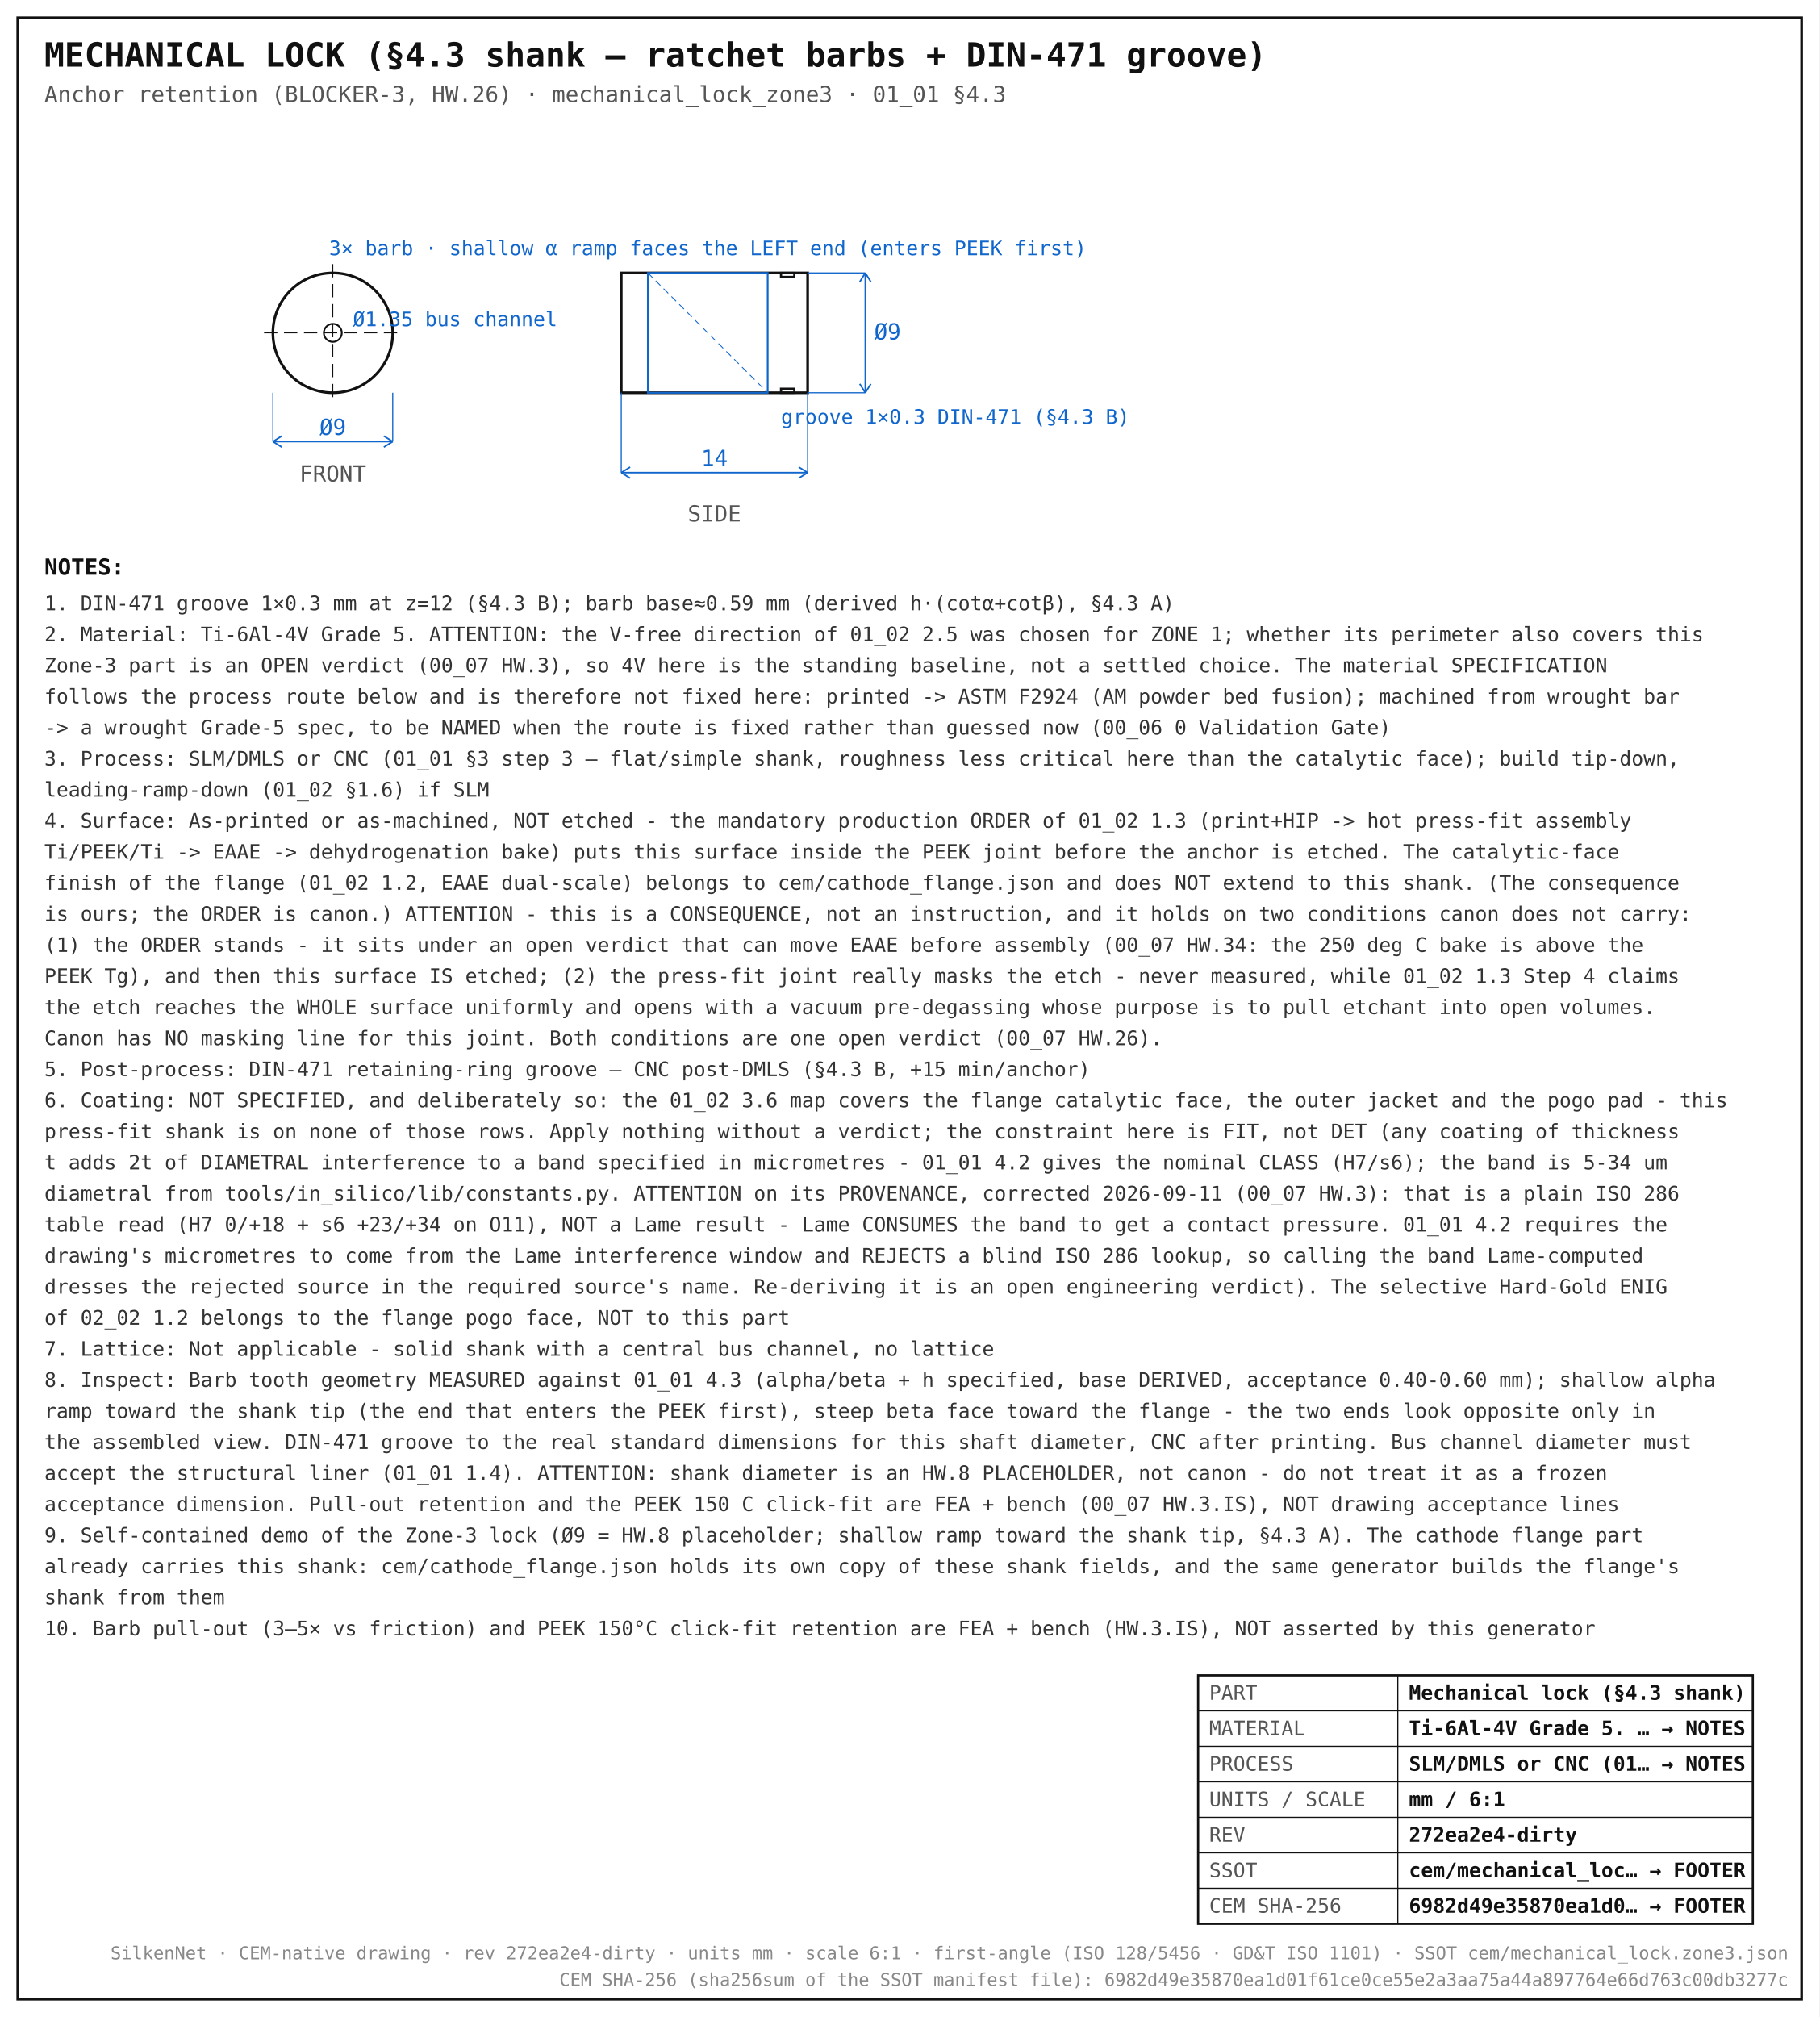
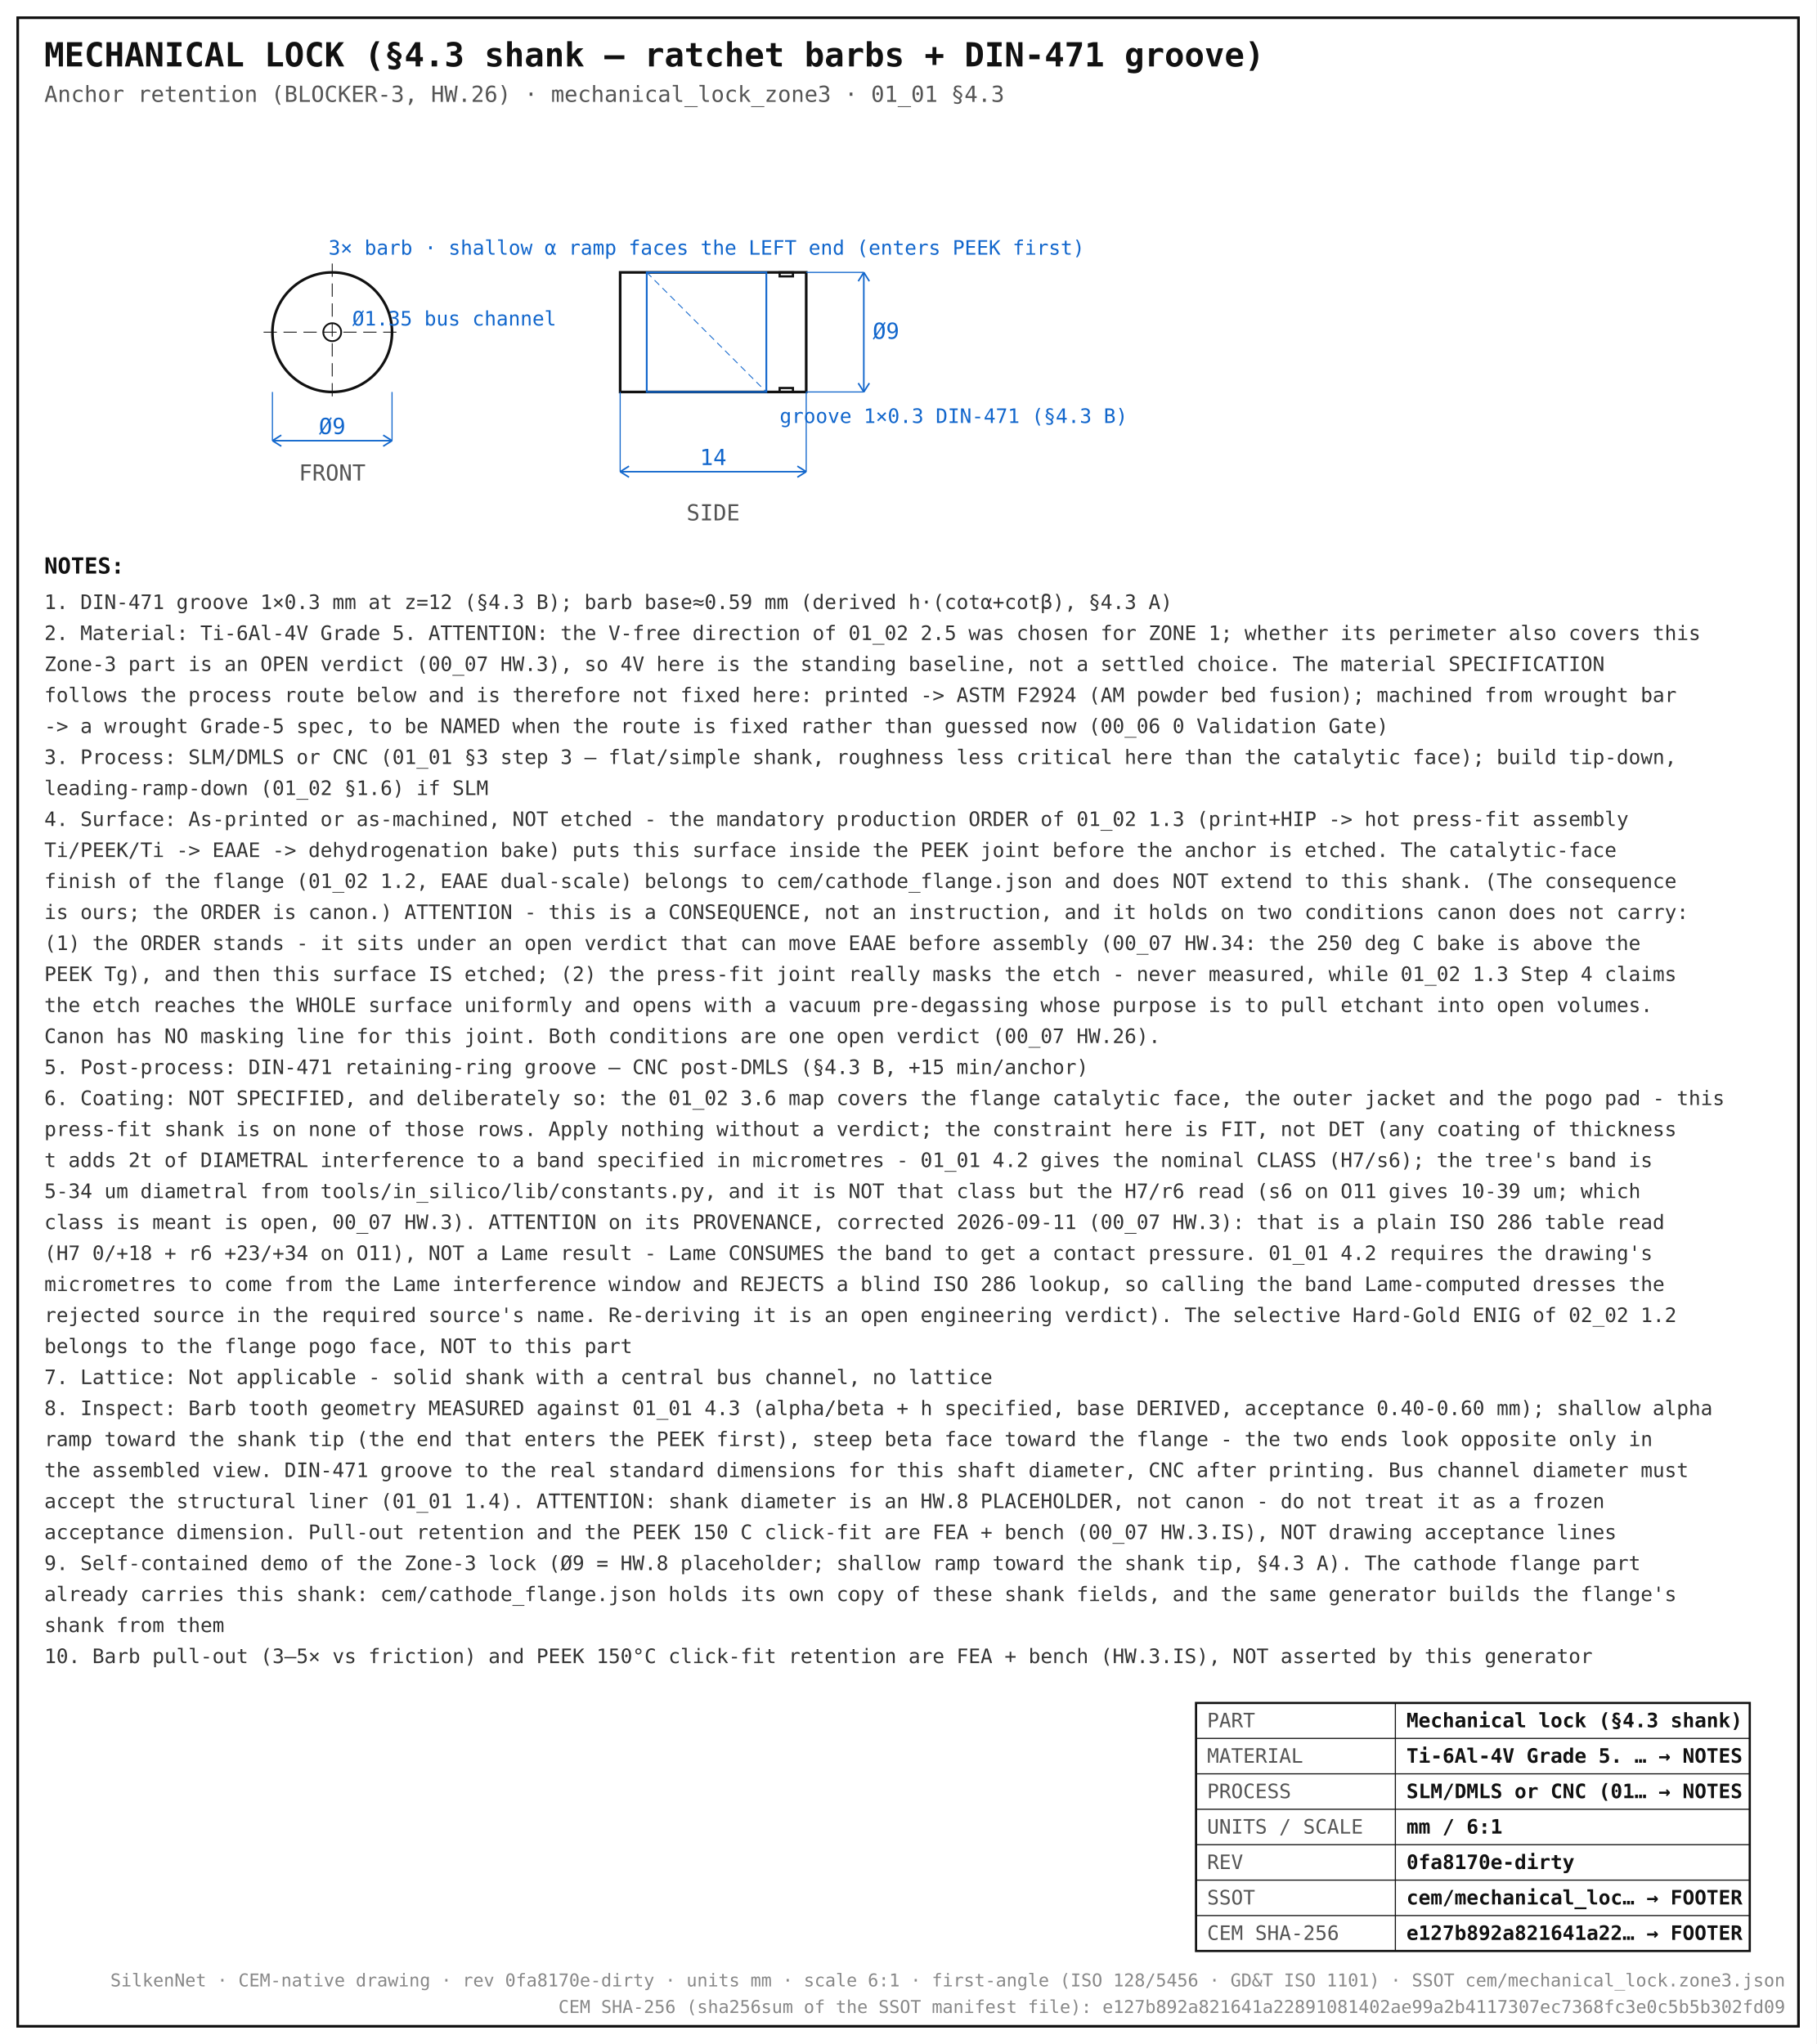
- <svg xmlns="http://www.w3.org/2000/svg" width="820" height="909" viewBox="0 0 820 909">
-   <rect x="0" y="0" width="820" height="909" fill="white" />
-   <rect x="8" y="8" width="804" height="893" fill="none" stroke="#111" stroke-width="1.2" />
+ <svg xmlns="http://www.w3.org/2000/svg" width="820" height="923" viewBox="0 0 820 923">
+   <rect x="0" y="0" width="820" height="923" fill="white" />
+   <rect x="8" y="8" width="804" height="907" fill="none" stroke="#111" stroke-width="1.2" />
  <text x="20" y="30" font-family="monospace" font-size="15" text-anchor="start" fill="#111" font-weight="bold">MECHANICAL LOCK  (§4.3 shank — ratchet barbs + DIN-471 groove)</text>
  <text x="20" y="46" font-family="monospace" font-size="10" text-anchor="start" fill="#555" font-weight="normal">Anchor retention (BLOCKER-3, HW.26) · mechanical_lock_zone3 · 01_01 §4.3</text>
  <circle cx="150" cy="150" r="27" fill="none" stroke="#111" stroke-width="1.2" />
  <circle cx="150" cy="150" r="4.05" fill="none" stroke="#111" stroke-width="0.8" />
  <line x1="119" y1="150" x2="181" y2="150" stroke="#111" stroke-width="0.4" stroke-dasharray="6 3" />
  <line x1="150" y1="119" x2="150" y2="181" stroke="#111" stroke-width="0.4" stroke-dasharray="6 3" />
  <text x="150" y="217" font-family="monospace" font-size="10" text-anchor="middle" fill="#555" font-weight="normal">FRONT</text>
  <line x1="123" y1="177" x2="123" y2="199" stroke="#1166cc" stroke-width="0.5" />
  <line x1="177" y1="177" x2="177" y2="199" stroke="#1166cc" stroke-width="0.5" />
  <line x1="123" y1="199" x2="177" y2="199" stroke="#1166cc" stroke-width="0.7" />
  <line x1="123" y1="199" x2="127" y2="196.5" stroke="#1166cc" stroke-width="0.7" />
  <line x1="123" y1="199" x2="127" y2="201.5" stroke="#1166cc" stroke-width="0.7" />
  <line x1="177" y1="199" x2="173" y2="196.5" stroke="#1166cc" stroke-width="0.7" />
  <line x1="177" y1="199" x2="173" y2="201.5" stroke="#1166cc" stroke-width="0.7" />
  <text x="150" y="196" font-family="monospace" font-size="10" text-anchor="middle" fill="#1166cc" font-weight="normal">Ø9</text>
  <text x="159.05" y="147" font-family="monospace" font-size="9" text-anchor="start" fill="#1166cc" font-weight="normal">Ø1.35 bus channel</text>
  <rect x="280" y="123" width="84" height="54" fill="none" stroke="#111" stroke-width="1.2" />
  <rect x="292" y="123" width="54" height="54" fill="none" stroke="#1166cc" stroke-width="0.8" />
  <line x1="292" y1="123" x2="346" y2="177" stroke="#1166cc" stroke-width="0.4" stroke-dasharray="3 2" />
  <text x="319" y="115" font-family="monospace" font-size="9" text-anchor="middle" fill="#1166cc" font-weight="normal">3× barb · shallow α ramp faces the LEFT end (enters PEEK first)</text>
  <rect x="352" y="123" width="6" height="1.8" fill="none" stroke="#111" stroke-width="1" />
  <rect x="352" y="175.2" width="6" height="1.8" fill="none" stroke="#111" stroke-width="1" />
  <text x="352" y="191" font-family="monospace" font-size="9" text-anchor="start" fill="#1166cc" font-weight="normal">groove 1×0.3 DIN-471 (§4.3 B)</text>
  <text x="322" y="235" font-family="monospace" font-size="10" text-anchor="middle" fill="#555" font-weight="normal">SIDE</text>
  <line x1="280" y1="177" x2="280" y2="213" stroke="#1166cc" stroke-width="0.5" />
  <line x1="364" y1="177" x2="364" y2="213" stroke="#1166cc" stroke-width="0.5" />
  <line x1="280" y1="213" x2="364" y2="213" stroke="#1166cc" stroke-width="0.7" />
  <line x1="280" y1="213" x2="284" y2="210.5" stroke="#1166cc" stroke-width="0.7" />
  <line x1="280" y1="213" x2="284" y2="215.5" stroke="#1166cc" stroke-width="0.7" />
  <line x1="364" y1="213" x2="360" y2="210.5" stroke="#1166cc" stroke-width="0.7" />
  <line x1="364" y1="213" x2="360" y2="215.5" stroke="#1166cc" stroke-width="0.7" />
  <text x="322" y="210" font-family="monospace" font-size="10" text-anchor="middle" fill="#1166cc" font-weight="normal">14</text>
  <line x1="364" y1="123" x2="390" y2="123" stroke="#1166cc" stroke-width="0.5" />
  <line x1="364" y1="177" x2="390" y2="177" stroke="#1166cc" stroke-width="0.5" />
  <line x1="390" y1="123" x2="390" y2="177" stroke="#1166cc" stroke-width="0.7" />
  <line x1="390" y1="123" x2="387.5" y2="127" stroke="#1166cc" stroke-width="0.7" />
  <line x1="390" y1="123" x2="392.5" y2="127" stroke="#1166cc" stroke-width="0.7" />
  <line x1="390" y1="177" x2="387.5" y2="173" stroke="#1166cc" stroke-width="0.7" />
  <line x1="390" y1="177" x2="392.5" y2="173" stroke="#1166cc" stroke-width="0.7" />
  <text x="394" y="153" font-family="monospace" font-size="10" text-anchor="start" fill="#1166cc" font-weight="normal">Ø9</text>
  <text x="20" y="259" font-family="monospace" font-size="10" text-anchor="start" fill="#111" font-weight="bold">NOTES:</text>
  <text x="20" y="275" font-family="monospace" font-size="9" text-anchor="start" fill="#333" font-weight="normal">1. DIN-471 groove 1×0.3 mm at z=12 (§4.3 B); barb base≈0.59 mm (derived h·(cotα+cotβ), §4.3 A)</text>
  <text x="20" y="289" font-family="monospace" font-size="9" text-anchor="start" fill="#333" font-weight="normal">2. Material: Ti-6Al-4V Grade 5. ATTENTION: the V-free direction of 01_02 2.5 was chosen for ZONE 1; whether its perimeter also covers this</text>
  <text x="20" y="303" font-family="monospace" font-size="9" text-anchor="start" fill="#333" font-weight="normal">   Zone-3 part is an OPEN verdict (00_07 HW.3), so 4V here is the standing baseline, not a settled choice. The material SPECIFICATION</text>
  <text x="20" y="317" font-family="monospace" font-size="9" text-anchor="start" fill="#333" font-weight="normal">   follows the process route below and is therefore not fixed here: printed -&gt; ASTM F2924 (AM powder bed fusion); machined from wrought bar</text>
  <text x="20" y="331" font-family="monospace" font-size="9" text-anchor="start" fill="#333" font-weight="normal">   -&gt; a wrought Grade-5 spec, to be NAMED when the route is fixed rather than guessed now (00_06 0 Validation Gate)</text>
  <text x="20" y="345" font-family="monospace" font-size="9" text-anchor="start" fill="#333" font-weight="normal">3. Process: SLM/DMLS or CNC (01_01 §3 step 3 — flat/simple shank, roughness less critical here than the catalytic face); build tip-down,</text>
  <text x="20" y="359" font-family="monospace" font-size="9" text-anchor="start" fill="#333" font-weight="normal">   leading-ramp-down (01_02 §1.6) if SLM</text>
  <text x="20" y="373" font-family="monospace" font-size="9" text-anchor="start" fill="#333" font-weight="normal">4. Surface: As-printed or as-machined, NOT etched - the mandatory production ORDER of 01_02 1.3 (print+HIP -&gt; hot press-fit assembly</text>
  <text x="20" y="387" font-family="monospace" font-size="9" text-anchor="start" fill="#333" font-weight="normal">   Ti/PEEK/Ti -&gt; EAAE -&gt; dehydrogenation bake) puts this surface inside the PEEK joint before the anchor is etched. The catalytic-face</text>
  <text x="20" y="401" font-family="monospace" font-size="9" text-anchor="start" fill="#333" font-weight="normal">   finish of the flange (01_02 1.2, EAAE dual-scale) belongs to cem/cathode_flange.json and does NOT extend to this shank. (The consequence</text>
  <text x="20" y="415" font-family="monospace" font-size="9" text-anchor="start" fill="#333" font-weight="normal">   is ours; the ORDER is canon.) ATTENTION - this is a CONSEQUENCE, not an instruction, and it holds on two conditions canon does not carry:</text>
  <text x="20" y="429" font-family="monospace" font-size="9" text-anchor="start" fill="#333" font-weight="normal">   (1) the ORDER stands - it sits under an open verdict that can move EAAE before assembly (00_07 HW.34: the 250 deg C bake is above the</text>
  <text x="20" y="443" font-family="monospace" font-size="9" text-anchor="start" fill="#333" font-weight="normal">   PEEK Tg), and then this surface IS etched; (2) the press-fit joint really masks the etch - never measured, while 01_02 1.3 Step 4 claims</text>
  <text x="20" y="457" font-family="monospace" font-size="9" text-anchor="start" fill="#333" font-weight="normal">   the etch reaches the WHOLE surface uniformly and opens with a vacuum pre-degassing whose purpose is to pull etchant into open volumes.</text>
  <text x="20" y="471" font-family="monospace" font-size="9" text-anchor="start" fill="#333" font-weight="normal">   Canon has NO masking line for this joint. Both conditions are one open verdict (00_07 HW.26).</text>
  <text x="20" y="485" font-family="monospace" font-size="9" text-anchor="start" fill="#333" font-weight="normal">5. Post-process: DIN-471 retaining-ring groove — CNC post-DMLS (§4.3 B, +15 min/anchor)</text>
  <text x="20" y="499" font-family="monospace" font-size="9" text-anchor="start" fill="#333" font-weight="normal">6. Coating: NOT SPECIFIED, and deliberately so: the 01_02 3.6 map covers the flange catalytic face, the outer jacket and the pogo pad - this</text>
  <text x="20" y="513" font-family="monospace" font-size="9" text-anchor="start" fill="#333" font-weight="normal">   press-fit shank is on none of those rows. Apply nothing without a verdict; the constraint here is FIT, not DET (any coating of thickness</text>
-   <text x="20" y="527" font-family="monospace" font-size="9" text-anchor="start" fill="#333" font-weight="normal">   t adds 2t of DIAMETRAL interference to a band specified in micrometres - 01_01 4.2 gives the nominal CLASS (H7/s6); the band is 5-34 um</text>
-   <text x="20" y="541" font-family="monospace" font-size="9" text-anchor="start" fill="#333" font-weight="normal">   diametral from tools/in_silico/lib/constants.py. ATTENTION on its PROVENANCE, corrected 2026-09-11 (00_07 HW.3): that is a plain ISO 286</text>
-   <text x="20" y="555" font-family="monospace" font-size="9" text-anchor="start" fill="#333" font-weight="normal">   table read (H7 0/+18 + s6 +23/+34 on O11), NOT a Lame result - Lame CONSUMES the band to get a contact pressure. 01_01 4.2 requires the</text>
-   <text x="20" y="569" font-family="monospace" font-size="9" text-anchor="start" fill="#333" font-weight="normal">   drawing's micrometres to come from the Lame interference window and REJECTS a blind ISO 286 lookup, so calling the band Lame-computed</text>
-   <text x="20" y="583" font-family="monospace" font-size="9" text-anchor="start" fill="#333" font-weight="normal">   dresses the rejected source in the required source's name. Re-deriving it is an open engineering verdict). The selective Hard-Gold ENIG</text>
-   <text x="20" y="597" font-family="monospace" font-size="9" text-anchor="start" fill="#333" font-weight="normal">   of 02_02 1.2 belongs to the flange pogo face, NOT to this part</text>
-   <text x="20" y="611" font-family="monospace" font-size="9" text-anchor="start" fill="#333" font-weight="normal">7. Lattice: Not applicable - solid shank with a central bus channel, no lattice</text>
-   <text x="20" y="625" font-family="monospace" font-size="9" text-anchor="start" fill="#333" font-weight="normal">8. Inspect: Barb tooth geometry MEASURED against 01_01 4.3 (alpha/beta + h specified, base DERIVED, acceptance 0.40-0.60 mm); shallow alpha</text>
-   <text x="20" y="639" font-family="monospace" font-size="9" text-anchor="start" fill="#333" font-weight="normal">   ramp toward the shank tip (the end that enters the PEEK first), steep beta face toward the flange - the two ends look opposite only in</text>
-   <text x="20" y="653" font-family="monospace" font-size="9" text-anchor="start" fill="#333" font-weight="normal">   the assembled view. DIN-471 groove to the real standard dimensions for this shaft diameter, CNC after printing. Bus channel diameter must</text>
-   <text x="20" y="667" font-family="monospace" font-size="9" text-anchor="start" fill="#333" font-weight="normal">   accept the structural liner (01_01 1.4). ATTENTION: shank diameter is an HW.8 PLACEHOLDER, not canon - do not treat it as a frozen</text>
-   <text x="20" y="681" font-family="monospace" font-size="9" text-anchor="start" fill="#333" font-weight="normal">   acceptance dimension. Pull-out retention and the PEEK 150 C click-fit are FEA + bench (00_07 HW.3.IS), NOT drawing acceptance lines</text>
-   <text x="20" y="695" font-family="monospace" font-size="9" text-anchor="start" fill="#333" font-weight="normal">9. Self-contained demo of the Zone-3 lock (Ø9 = HW.8 placeholder; shallow ramp toward the shank tip, §4.3 A). The cathode flange part</text>
-   <text x="20" y="709" font-family="monospace" font-size="9" text-anchor="start" fill="#333" font-weight="normal">   already carries this shank: cem/cathode_flange.json holds its own copy of these shank fields, and the same generator builds the flange's</text>
-   <text x="20" y="723" font-family="monospace" font-size="9" text-anchor="start" fill="#333" font-weight="normal">   shank from them</text>
-   <text x="20" y="737" font-family="monospace" font-size="9" text-anchor="start" fill="#333" font-weight="normal">10. Barb pull-out (3–5× vs friction) and PEEK 150°C click-fit retention are FEA + bench (HW.3.IS), NOT asserted by this generator</text>
-   <rect x="540" y="755" width="250" height="112" fill="none" stroke="#111" stroke-width="1" />
-   <line x1="630" y1="755" x2="630" y2="771" stroke="#111" stroke-width="0.5" />
-   <text x="545" y="766" font-family="monospace" font-size="9" text-anchor="start" fill="#555" font-weight="normal">PART</text>
-   <text x="635" y="766" font-family="monospace" font-size="9" text-anchor="start" fill="#111" font-weight="bold">Mechanical lock (§4.3 shank)</text>
-   <line x1="540" y1="771" x2="790" y2="771" stroke="#111" stroke-width="0.5" />
-   <line x1="630" y1="771" x2="630" y2="787" stroke="#111" stroke-width="0.5" />
-   <text x="545" y="782" font-family="monospace" font-size="9" text-anchor="start" fill="#555" font-weight="normal">MATERIAL</text>
-   <text x="635" y="782" font-family="monospace" font-size="9" text-anchor="start" fill="#111" font-weight="bold">Ti-6Al-4V Grade 5. … → NOTES</text>
-   <line x1="540" y1="787" x2="790" y2="787" stroke="#111" stroke-width="0.5" />
-   <line x1="630" y1="787" x2="630" y2="803" stroke="#111" stroke-width="0.5" />
-   <text x="545" y="798" font-family="monospace" font-size="9" text-anchor="start" fill="#555" font-weight="normal">PROCESS</text>
-   <text x="635" y="798" font-family="monospace" font-size="9" text-anchor="start" fill="#111" font-weight="bold">SLM/DMLS or CNC (01… → NOTES</text>
-   <line x1="540" y1="803" x2="790" y2="803" stroke="#111" stroke-width="0.5" />
-   <line x1="630" y1="803" x2="630" y2="819" stroke="#111" stroke-width="0.5" />
-   <text x="545" y="814" font-family="monospace" font-size="9" text-anchor="start" fill="#555" font-weight="normal">UNITS / SCALE</text>
-   <text x="635" y="814" font-family="monospace" font-size="9" text-anchor="start" fill="#111" font-weight="bold">mm / 6:1</text>
-   <line x1="540" y1="819" x2="790" y2="819" stroke="#111" stroke-width="0.5" />
-   <line x1="630" y1="819" x2="630" y2="835" stroke="#111" stroke-width="0.5" />
-   <text x="545" y="830" font-family="monospace" font-size="9" text-anchor="start" fill="#555" font-weight="normal">REV</text>
-   <text x="635" y="830" font-family="monospace" font-size="9" text-anchor="start" fill="#111" font-weight="bold">272ea2e4-dirty</text>
-   <line x1="540" y1="835" x2="790" y2="835" stroke="#111" stroke-width="0.5" />
-   <line x1="630" y1="835" x2="630" y2="851" stroke="#111" stroke-width="0.5" />
-   <text x="545" y="846" font-family="monospace" font-size="9" text-anchor="start" fill="#555" font-weight="normal">SSOT</text>
-   <text x="635" y="846" font-family="monospace" font-size="9" text-anchor="start" fill="#111" font-weight="bold">cem/mechanical_loc… → FOOTER</text>
-   <line x1="540" y1="851" x2="790" y2="851" stroke="#111" stroke-width="0.5" />
-   <line x1="630" y1="851" x2="630" y2="867" stroke="#111" stroke-width="0.5" />
-   <text x="545" y="862" font-family="monospace" font-size="9" text-anchor="start" fill="#555" font-weight="normal">CEM SHA-256</text>
-   <text x="635" y="862" font-family="monospace" font-size="9" text-anchor="start" fill="#111" font-weight="bold">6982d49e35870ea1d0… → FOOTER</text>
-   <text x="806" y="883" font-family="monospace" font-size="8" text-anchor="end" fill="#888" font-weight="normal">SilkenNet · CEM-native drawing · rev 272ea2e4-dirty · units mm · scale 6:1 · first-angle (ISO 128/5456 · GD&amp;T ISO 1101) · SSOT cem/mechanical_lock.zone3.json</text>
-   <text x="806" y="895" font-family="monospace" font-size="8" text-anchor="end" fill="#888" font-weight="normal">CEM SHA-256 (sha256sum of the SSOT manifest file): 6982d49e35870ea1d01f61ce0ce55e2a3aa75a44a897764e66d763c00db3277c</text>
+   <text x="20" y="527" font-family="monospace" font-size="9" text-anchor="start" fill="#333" font-weight="normal">   t adds 2t of DIAMETRAL interference to a band specified in micrometres - 01_01 4.2 gives the nominal CLASS (H7/s6); the tree's band is</text>
+   <text x="20" y="541" font-family="monospace" font-size="9" text-anchor="start" fill="#333" font-weight="normal">   5-34 um diametral from tools/in_silico/lib/constants.py, and it is NOT that class but the H7/r6 read (s6 on O11 gives 10-39 um; which</text>
+   <text x="20" y="555" font-family="monospace" font-size="9" text-anchor="start" fill="#333" font-weight="normal">   class is meant is open, 00_07 HW.3). ATTENTION on its PROVENANCE, corrected 2026-09-11 (00_07 HW.3): that is a plain ISO 286 table read</text>
+   <text x="20" y="569" font-family="monospace" font-size="9" text-anchor="start" fill="#333" font-weight="normal">   (H7 0/+18 + r6 +23/+34 on O11), NOT a Lame result - Lame CONSUMES the band to get a contact pressure. 01_01 4.2 requires the drawing's</text>
+   <text x="20" y="583" font-family="monospace" font-size="9" text-anchor="start" fill="#333" font-weight="normal">   micrometres to come from the Lame interference window and REJECTS a blind ISO 286 lookup, so calling the band Lame-computed dresses the</text>
+   <text x="20" y="597" font-family="monospace" font-size="9" text-anchor="start" fill="#333" font-weight="normal">   rejected source in the required source's name. Re-deriving it is an open engineering verdict). The selective Hard-Gold ENIG of 02_02 1.2</text>
+   <text x="20" y="611" font-family="monospace" font-size="9" text-anchor="start" fill="#333" font-weight="normal">   belongs to the flange pogo face, NOT to this part</text>
+   <text x="20" y="625" font-family="monospace" font-size="9" text-anchor="start" fill="#333" font-weight="normal">7. Lattice: Not applicable - solid shank with a central bus channel, no lattice</text>
+   <text x="20" y="639" font-family="monospace" font-size="9" text-anchor="start" fill="#333" font-weight="normal">8. Inspect: Barb tooth geometry MEASURED against 01_01 4.3 (alpha/beta + h specified, base DERIVED, acceptance 0.40-0.60 mm); shallow alpha</text>
+   <text x="20" y="653" font-family="monospace" font-size="9" text-anchor="start" fill="#333" font-weight="normal">   ramp toward the shank tip (the end that enters the PEEK first), steep beta face toward the flange - the two ends look opposite only in</text>
+   <text x="20" y="667" font-family="monospace" font-size="9" text-anchor="start" fill="#333" font-weight="normal">   the assembled view. DIN-471 groove to the real standard dimensions for this shaft diameter, CNC after printing. Bus channel diameter must</text>
+   <text x="20" y="681" font-family="monospace" font-size="9" text-anchor="start" fill="#333" font-weight="normal">   accept the structural liner (01_01 1.4). ATTENTION: shank diameter is an HW.8 PLACEHOLDER, not canon - do not treat it as a frozen</text>
+   <text x="20" y="695" font-family="monospace" font-size="9" text-anchor="start" fill="#333" font-weight="normal">   acceptance dimension. Pull-out retention and the PEEK 150 C click-fit are FEA + bench (00_07 HW.3.IS), NOT drawing acceptance lines</text>
+   <text x="20" y="709" font-family="monospace" font-size="9" text-anchor="start" fill="#333" font-weight="normal">9. Self-contained demo of the Zone-3 lock (Ø9 = HW.8 placeholder; shallow ramp toward the shank tip, §4.3 A). The cathode flange part</text>
+   <text x="20" y="723" font-family="monospace" font-size="9" text-anchor="start" fill="#333" font-weight="normal">   already carries this shank: cem/cathode_flange.json holds its own copy of these shank fields, and the same generator builds the flange's</text>
+   <text x="20" y="737" font-family="monospace" font-size="9" text-anchor="start" fill="#333" font-weight="normal">   shank from them</text>
+   <text x="20" y="751" font-family="monospace" font-size="9" text-anchor="start" fill="#333" font-weight="normal">10. Barb pull-out (3–5× vs friction) and PEEK 150°C click-fit retention are FEA + bench (HW.3.IS), NOT asserted by this generator</text>
+   <rect x="540" y="769" width="250" height="112" fill="none" stroke="#111" stroke-width="1" />
+   <line x1="630" y1="769" x2="630" y2="785" stroke="#111" stroke-width="0.5" />
+   <text x="545" y="780" font-family="monospace" font-size="9" text-anchor="start" fill="#555" font-weight="normal">PART</text>
+   <text x="635" y="780" font-family="monospace" font-size="9" text-anchor="start" fill="#111" font-weight="bold">Mechanical lock (§4.3 shank)</text>
+   <line x1="540" y1="785" x2="790" y2="785" stroke="#111" stroke-width="0.5" />
+   <line x1="630" y1="785" x2="630" y2="801" stroke="#111" stroke-width="0.5" />
+   <text x="545" y="796" font-family="monospace" font-size="9" text-anchor="start" fill="#555" font-weight="normal">MATERIAL</text>
+   <text x="635" y="796" font-family="monospace" font-size="9" text-anchor="start" fill="#111" font-weight="bold">Ti-6Al-4V Grade 5. … → NOTES</text>
+   <line x1="540" y1="801" x2="790" y2="801" stroke="#111" stroke-width="0.5" />
+   <line x1="630" y1="801" x2="630" y2="817" stroke="#111" stroke-width="0.5" />
+   <text x="545" y="812" font-family="monospace" font-size="9" text-anchor="start" fill="#555" font-weight="normal">PROCESS</text>
+   <text x="635" y="812" font-family="monospace" font-size="9" text-anchor="start" fill="#111" font-weight="bold">SLM/DMLS or CNC (01… → NOTES</text>
+   <line x1="540" y1="817" x2="790" y2="817" stroke="#111" stroke-width="0.5" />
+   <line x1="630" y1="817" x2="630" y2="833" stroke="#111" stroke-width="0.5" />
+   <text x="545" y="828" font-family="monospace" font-size="9" text-anchor="start" fill="#555" font-weight="normal">UNITS / SCALE</text>
+   <text x="635" y="828" font-family="monospace" font-size="9" text-anchor="start" fill="#111" font-weight="bold">mm / 6:1</text>
+   <line x1="540" y1="833" x2="790" y2="833" stroke="#111" stroke-width="0.5" />
+   <line x1="630" y1="833" x2="630" y2="849" stroke="#111" stroke-width="0.5" />
+   <text x="545" y="844" font-family="monospace" font-size="9" text-anchor="start" fill="#555" font-weight="normal">REV</text>
+   <text x="635" y="844" font-family="monospace" font-size="9" text-anchor="start" fill="#111" font-weight="bold">0fa8170e-dirty</text>
+   <line x1="540" y1="849" x2="790" y2="849" stroke="#111" stroke-width="0.5" />
+   <line x1="630" y1="849" x2="630" y2="865" stroke="#111" stroke-width="0.5" />
+   <text x="545" y="860" font-family="monospace" font-size="9" text-anchor="start" fill="#555" font-weight="normal">SSOT</text>
+   <text x="635" y="860" font-family="monospace" font-size="9" text-anchor="start" fill="#111" font-weight="bold">cem/mechanical_loc… → FOOTER</text>
+   <line x1="540" y1="865" x2="790" y2="865" stroke="#111" stroke-width="0.5" />
+   <line x1="630" y1="865" x2="630" y2="881" stroke="#111" stroke-width="0.5" />
+   <text x="545" y="876" font-family="monospace" font-size="9" text-anchor="start" fill="#555" font-weight="normal">CEM SHA-256</text>
+   <text x="635" y="876" font-family="monospace" font-size="9" text-anchor="start" fill="#111" font-weight="bold">e127b892a821641a22… → FOOTER</text>
+   <text x="806" y="897" font-family="monospace" font-size="8" text-anchor="end" fill="#888" font-weight="normal">SilkenNet · CEM-native drawing · rev 0fa8170e-dirty · units mm · scale 6:1 · first-angle (ISO 128/5456 · GD&amp;T ISO 1101) · SSOT cem/mechanical_lock.zone3.json</text>
+   <text x="806" y="909" font-family="monospace" font-size="8" text-anchor="end" fill="#888" font-weight="normal">CEM SHA-256 (sha256sum of the SSOT manifest file): e127b892a821641a22891081402ae99a2b4117307ec7368fc3e0c5b5b302fd09</text>
</svg>
